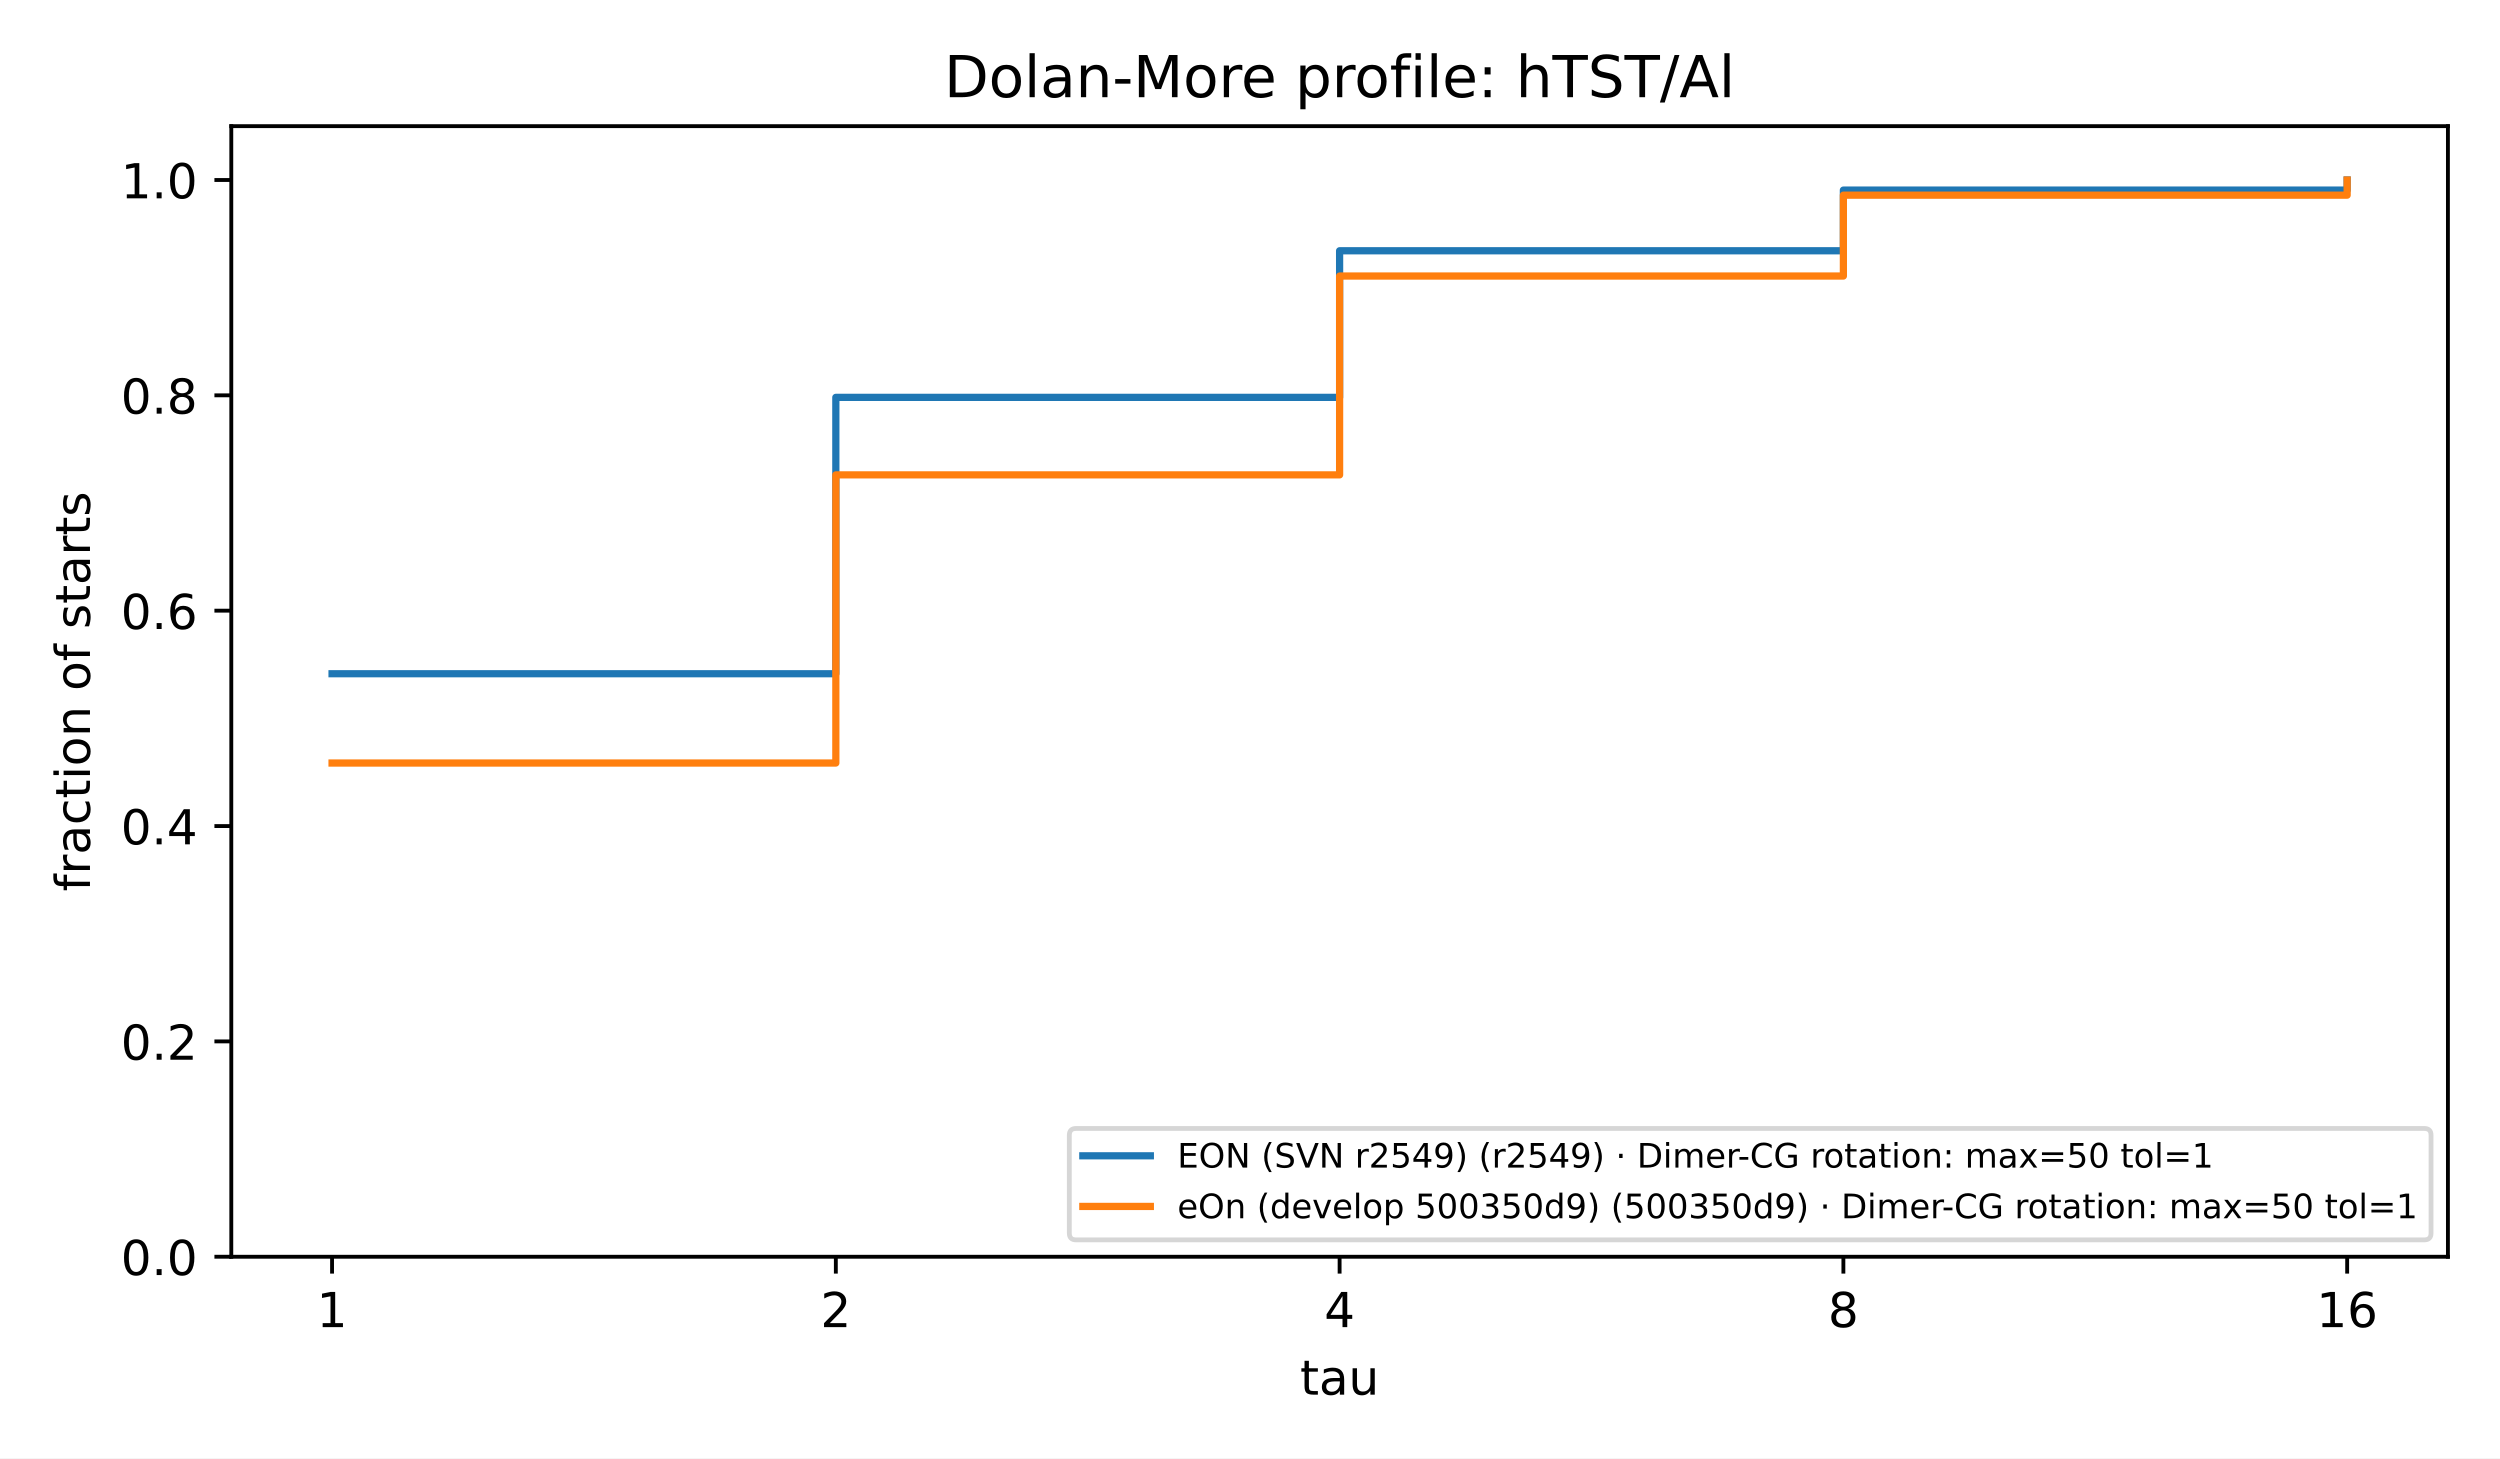
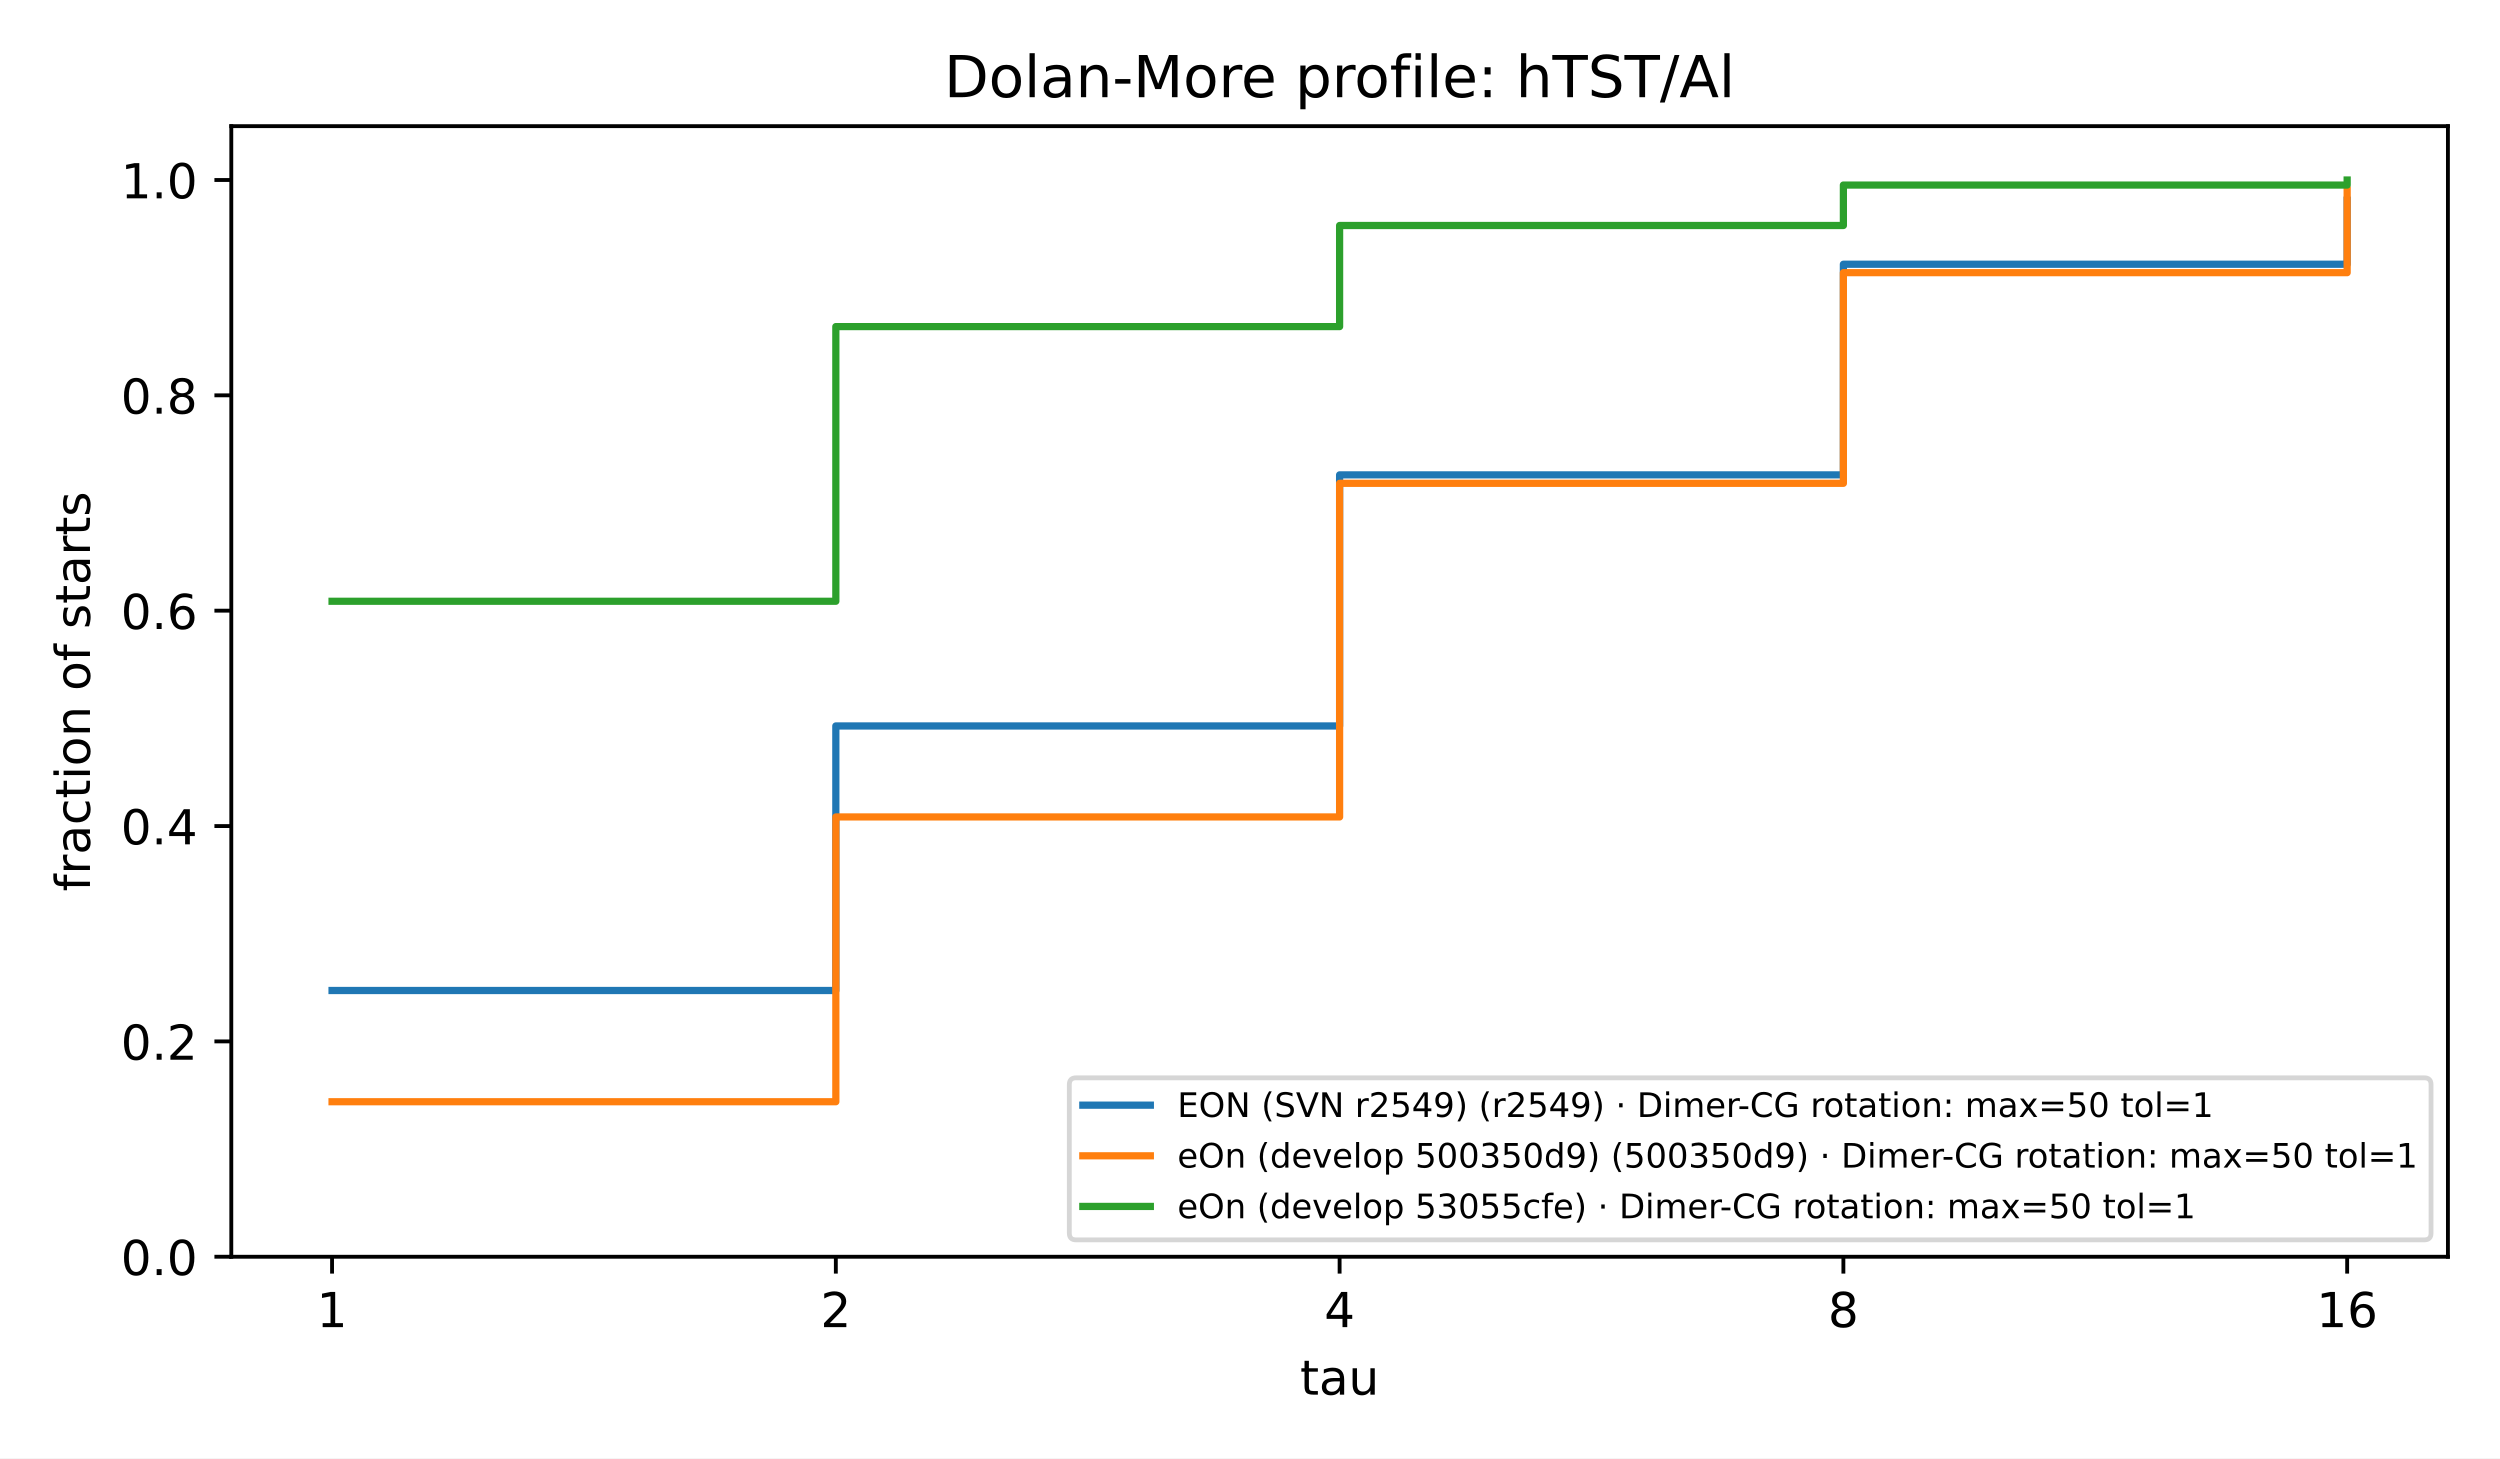
<svg xmlns="http://www.w3.org/2000/svg" xmlns:xlink="http://www.w3.org/1999/xlink" width="518.4pt" height="302.4pt" viewBox="0 0 518.4 302.4" version="1.1">
  <defs>
    <style type="text/css">*{stroke-linejoin: round; stroke-linecap: butt}</style>
  </defs>
  <g id="figure_1">
    <g id="patch_1">
      <path d="M 0 302.4  L 518.4 302.4  L 518.4 0  L 0 0  z " style="fill: #ffffff" />
    </g>
    <g id="axes_1">
      <g id="patch_2">
        <path d="M 47.962 260.6  L 507.6 260.6  L 507.6 26.16  L 47.962 26.16  z " style="fill: #ffffff" />
      </g>
      <g id="matplotlib.axis_1">
        <g id="xtick_1">
          <g id="line2d_1">
            <defs>
              <path id="m8ea4d47d77" d="M 0 0  L 0 3.5  " style="stroke: #000000; stroke-width: 0.8" />
            </defs>
            <g>
              <use xlink:href="#m8ea4d47d77" x="68.855" y="260.6" style="stroke: #000000; stroke-width: 0.8" />
            </g>
          </g>
          <g id="text_1">
            <text style="font-size: 10px; font-family: 'DejaVu Sans', 'Bitstream Vera Sans', 'Computer Modern Sans Serif', 'Lucida Grande', 'Verdana', 'Geneva', 'Lucid', 'Arial', 'Helvetica', 'Avant Garde', sans-serif; text-anchor: middle" x="68.855" y="275.198" transform="rotate(-0 68.85496 275.1977)">1</text>
          </g>
        </g>
        <g id="xtick_2">
          <g id="line2d_2">
            <g>
              <use xlink:href="#m8ea4d47d77" x="173.318" y="260.6" style="stroke: #000000; stroke-width: 0.8" />
            </g>
          </g>
          <g id="text_2">
            <text style="font-size: 10px; font-family: 'DejaVu Sans', 'Bitstream Vera Sans', 'Computer Modern Sans Serif', 'Lucida Grande', 'Verdana', 'Geneva', 'Lucid', 'Arial', 'Helvetica', 'Avant Garde', sans-serif; text-anchor: middle" x="173.318" y="275.198" transform="rotate(-0 173.3181 275.1977)">2</text>
          </g>
        </g>
        <g id="xtick_3">
          <g id="line2d_3">
            <g>
              <use xlink:href="#m8ea4d47d77" x="277.781" y="260.6" style="stroke: #000000; stroke-width: 0.8" />
            </g>
          </g>
          <g id="text_3">
            <text style="font-size: 10px; font-family: 'DejaVu Sans', 'Bitstream Vera Sans', 'Computer Modern Sans Serif', 'Lucida Grande', 'Verdana', 'Geneva', 'Lucid', 'Arial', 'Helvetica', 'Avant Garde', sans-serif; text-anchor: middle" x="277.781" y="275.198" transform="rotate(-0 277.7812 275.1977)">4</text>
          </g>
        </g>
        <g id="xtick_4">
          <g id="line2d_4">
            <g>
              <use xlink:href="#m8ea4d47d77" x="382.244" y="260.6" style="stroke: #000000; stroke-width: 0.8" />
            </g>
          </g>
          <g id="text_4">
            <text style="font-size: 10px; font-family: 'DejaVu Sans', 'Bitstream Vera Sans', 'Computer Modern Sans Serif', 'Lucida Grande', 'Verdana', 'Geneva', 'Lucid', 'Arial', 'Helvetica', 'Avant Garde', sans-serif; text-anchor: middle" x="382.244" y="275.198" transform="rotate(-0 382.2443 275.1977)">8</text>
          </g>
        </g>
        <g id="xtick_5">
          <g id="line2d_5">
            <g>
              <use xlink:href="#m8ea4d47d77" x="486.707" y="260.6" style="stroke: #000000; stroke-width: 0.8" />
            </g>
          </g>
          <g id="text_5">
            <text style="font-size: 10px; font-family: 'DejaVu Sans', 'Bitstream Vera Sans', 'Computer Modern Sans Serif', 'Lucida Grande', 'Verdana', 'Geneva', 'Lucid', 'Arial', 'Helvetica', 'Avant Garde', sans-serif; text-anchor: middle" x="486.707" y="275.198" transform="rotate(-0 486.7074 275.1977)">16</text>
          </g>
        </g>
        <g id="text_6">
          <text style="font-size: 10px; font-family: 'DejaVu Sans', 'Bitstream Vera Sans', 'Computer Modern Sans Serif', 'Lucida Grande', 'Verdana', 'Geneva', 'Lucid', 'Arial', 'Helvetica', 'Avant Garde', sans-serif; text-anchor: middle" x="277.781" y="289.198" transform="rotate(-0 277.7812 289.1977)">tau</text>
        </g>
      </g>
      <g id="matplotlib.axis_2">
        <g id="ytick_1">
          <g id="line2d_6">
            <defs>
              <path id="md659df78fa" d="M 0 0  L -3.5 0  " style="stroke: #000000; stroke-width: 0.8" />
            </defs>
            <g>
              <use xlink:href="#md659df78fa" x="47.962" y="260.6" style="stroke: #000000; stroke-width: 0.8" />
            </g>
          </g>
          <g id="text_7">
            <text style="font-size: 10px; font-family: 'DejaVu Sans', 'Bitstream Vera Sans', 'Computer Modern Sans Serif', 'Lucida Grande', 'Verdana', 'Geneva', 'Lucid', 'Arial', 'Helvetica', 'Avant Garde', sans-serif; text-anchor: end" x="40.962" y="264.399" transform="rotate(-0 40.96234 264.3988)">0.0</text>
          </g>
        </g>
        <g id="ytick_2">
          <g id="line2d_7">
            <g>
              <use xlink:href="#md659df78fa" x="47.962" y="215.945" style="stroke: #000000; stroke-width: 0.8" />
            </g>
          </g>
          <g id="text_8">
            <text style="font-size: 10px; font-family: 'DejaVu Sans', 'Bitstream Vera Sans', 'Computer Modern Sans Serif', 'Lucida Grande', 'Verdana', 'Geneva', 'Lucid', 'Arial', 'Helvetica', 'Avant Garde', sans-serif; text-anchor: end" x="40.962" y="219.744" transform="rotate(-0 40.96234 219.7436)">0.2</text>
          </g>
        </g>
        <g id="ytick_3">
          <g id="line2d_8">
            <g>
              <use xlink:href="#md659df78fa" x="47.962" y="171.29" style="stroke: #000000; stroke-width: 0.8" />
            </g>
          </g>
          <g id="text_9">
            <text style="font-size: 10px; font-family: 'DejaVu Sans', 'Bitstream Vera Sans', 'Computer Modern Sans Serif', 'Lucida Grande', 'Verdana', 'Geneva', 'Lucid', 'Arial', 'Helvetica', 'Avant Garde', sans-serif; text-anchor: end" x="40.962" y="175.088" transform="rotate(-0 40.96234 175.0884)">0.4</text>
          </g>
        </g>
        <g id="ytick_4">
          <g id="line2d_9">
            <g>
              <use xlink:href="#md659df78fa" x="47.962" y="126.634" style="stroke: #000000; stroke-width: 0.8" />
            </g>
          </g>
          <g id="text_10">
            <text style="font-size: 10px; font-family: 'DejaVu Sans', 'Bitstream Vera Sans', 'Computer Modern Sans Serif', 'Lucida Grande', 'Verdana', 'Geneva', 'Lucid', 'Arial', 'Helvetica', 'Avant Garde', sans-serif; text-anchor: end" x="40.962" y="130.433" transform="rotate(-0 40.96234 130.4331)">0.6</text>
          </g>
        </g>
        <g id="ytick_5">
          <g id="line2d_10">
            <g>
              <use xlink:href="#md659df78fa" x="47.962" y="81.979" style="stroke: #000000; stroke-width: 0.8" />
            </g>
          </g>
          <g id="text_11">
            <text style="font-size: 10px; font-family: 'DejaVu Sans', 'Bitstream Vera Sans', 'Computer Modern Sans Serif', 'Lucida Grande', 'Verdana', 'Geneva', 'Lucid', 'Arial', 'Helvetica', 'Avant Garde', sans-serif; text-anchor: end" x="40.962" y="85.778" transform="rotate(-0 40.96234 85.77788)">0.8</text>
          </g>
        </g>
        <g id="ytick_6">
          <g id="line2d_11">
            <g>
              <use xlink:href="#md659df78fa" x="47.962" y="37.324" style="stroke: #000000; stroke-width: 0.8" />
            </g>
          </g>
          <g id="text_12">
            <text style="font-size: 10px; font-family: 'DejaVu Sans', 'Bitstream Vera Sans', 'Computer Modern Sans Serif', 'Lucida Grande', 'Verdana', 'Geneva', 'Lucid', 'Arial', 'Helvetica', 'Avant Garde', sans-serif; text-anchor: end" x="40.962" y="41.123" transform="rotate(-0 40.96234 41.12264)">1.0</text>
          </g>
        </g>
        <g id="text_13">
          <text style="font-size: 10px; font-family: 'DejaVu Sans', 'Bitstream Vera Sans', 'Computer Modern Sans Serif', 'Lucida Grande', 'Verdana', 'Geneva', 'Lucid', 'Arial', 'Helvetica', 'Avant Garde', sans-serif; text-anchor: middle" x="18.657" y="143.38" transform="rotate(-90 18.65687 143.38)">fraction of starts</text>
        </g>
      </g>
      <g id="line2d_12">
-         <path d="M 68.855 139.702  L 173.318 139.702  L 173.318 82.398  L 277.781 82.398  L 277.781 51.999  L 382.244 51.999  L 382.244 39.42  L 486.707 39.42  L 486.707 37.324  " clip-path="url(#p4e380cea4b)" style="fill: none; stroke: #1f77b4; stroke-width: 1.5; stroke-linecap: square" />
+         <path d="M 68.855 205.392  L 173.318 205.392  L 173.318 150.534  L 277.781 150.534  L 277.781 98.471  L 382.244 98.471  L 382.244 54.795  L 486.707 54.795  L 486.707 41.517  " clip-path="url(#p4e380cea4b)" style="fill: none; stroke: #1f77b4; stroke-width: 1.5; stroke-linecap: square" />
      </g>
      <g id="line2d_13">
-         <path d="M 68.855 158.221  L 173.318 158.221  L 173.318 98.471  L 277.781 98.471  L 277.781 57.24  L 382.244 57.24  L 382.244 40.469  L 486.707 40.469  L 486.707 37.324  " clip-path="url(#p4e380cea4b)" style="fill: none; stroke: #ff7f0e; stroke-width: 1.5; stroke-linecap: square" />
+         <path d="M 68.855 228.454  L 173.318 228.454  L 173.318 169.403  L 277.781 169.403  L 277.781 100.219  L 382.244 100.219  L 382.244 56.542  L 486.707 56.542  L 486.707 39.42  " clip-path="url(#p4e380cea4b)" style="fill: none; stroke: #ff7f0e; stroke-width: 1.5; stroke-linecap: square" />
+       </g>
+       <g id="line2d_14">
+         <path d="M 68.855 124.678  L 173.318 124.678  L 173.318 67.723  L 277.781 67.723  L 277.781 46.758  L 382.244 46.758  L 382.244 38.372  L 486.707 38.372  L 486.707 37.324  " clip-path="url(#p4e380cea4b)" style="fill: none; stroke: #2ca02c; stroke-width: 1.5; stroke-linecap: square" />
      </g>
      <g id="patch_3">
        <path d="M 47.962 260.6  L 47.962 26.16  " style="fill: none; stroke: #000000; stroke-width: 0.8; stroke-linejoin: miter; stroke-linecap: square" />
      </g>
      <g id="patch_4">
        <path d="M 507.6 260.6  L 507.6 26.16  " style="fill: none; stroke: #000000; stroke-width: 0.8; stroke-linejoin: miter; stroke-linecap: square" />
      </g>
      <g id="patch_5">
        <path d="M 47.962 260.6  L 507.6 260.6  " style="fill: none; stroke: #000000; stroke-width: 0.8; stroke-linejoin: miter; stroke-linecap: square" />
      </g>
      <g id="patch_6">
        <path d="M 47.962 26.16  L 507.6 26.16  " style="fill: none; stroke: #000000; stroke-width: 0.8; stroke-linejoin: miter; stroke-linecap: square" />
      </g>
      <g id="text_14">
        <text style="font-size: 12px; font-family: 'DejaVu Sans', 'Bitstream Vera Sans', 'Computer Modern Sans Serif', 'Lucida Grande', 'Verdana', 'Geneva', 'Lucid', 'Arial', 'Helvetica', 'Avant Garde', sans-serif; text-anchor: middle" x="277.781" y="20.16" transform="rotate(-0 277.7812 20.16)">Dolan-More profile: hTST/Al</text>
      </g>
      <g id="legend_1">
        <g id="patch_7">
-           <path d="M 223.135 257.1  L 502.7 257.1  Q 504.1 257.1 504.1 255.7  L 504.1 235.399  Q 504.1 233.999 502.7 233.999  L 223.135 233.999  Q 221.735 233.999 221.735 235.399  L 221.735 255.7  Q 221.735 257.1 223.135 257.1  z " style="fill: #ffffff; opacity: 0.8; stroke: #cccccc; stroke-linejoin: miter" />
+           <path d="M 223.135 257.1  L 502.7 257.1  Q 504.1 257.1 504.1 255.7  L 504.1 224.898  Q 504.1 223.498 502.7 223.498  L 223.135 223.498  Q 221.735 223.498 221.735 224.898  L 221.735 255.7  Q 221.735 257.1 223.135 257.1  z " style="fill: #ffffff; opacity: 0.8; stroke: #cccccc; stroke-linejoin: miter" />
        </g>
-         <g id="line2d_14">
-           <path d="M 224.535 239.668  L 231.535 239.668  L 231.535 239.668  L 238.535 239.668  L 238.535 239.668  " style="fill: none; stroke: #1f77b4; stroke-width: 1.5; stroke-linecap: square" />
+         <g id="line2d_15">
+           <path d="M 224.535 229.167  L 231.535 229.167  L 231.535 229.167  L 238.535 229.167  L 238.535 229.167  " style="fill: none; stroke: #1f77b4; stroke-width: 1.5; stroke-linecap: square" />
        </g>
        <g id="text_15">
-           <text style="font-size: 7px; font-family: 'DejaVu Sans', 'Bitstream Vera Sans', 'Computer Modern Sans Serif', 'Lucida Grande', 'Verdana', 'Geneva', 'Lucid', 'Arial', 'Helvetica', 'Avant Garde', sans-serif; text-anchor: start" x="244.135" y="242.118" transform="rotate(-0 244.1353 242.1178)">EON (SVN r2549) (r2549) · Dimer-CG rotation: max=50 tol=1</text>
+           <text style="font-size: 7px; font-family: 'DejaVu Sans', 'Bitstream Vera Sans', 'Computer Modern Sans Serif', 'Lucida Grande', 'Verdana', 'Geneva', 'Lucid', 'Arial', 'Helvetica', 'Avant Garde', sans-serif; text-anchor: start" x="244.135" y="231.617" transform="rotate(-0 244.1353 231.6173)">EON (SVN r2549) (r2549) · Dimer-CG rotation: max=50 tol=1</text>
        </g>
-         <g id="line2d_15">
-           <path d="M 224.535 250.168  L 231.535 250.168  L 231.535 250.168  L 238.535 250.168  L 238.535 250.168  " style="fill: none; stroke: #ff7f0e; stroke-width: 1.5; stroke-linecap: square" />
+         <g id="line2d_16">
+           <path d="M 224.535 239.668  L 231.535 239.668  L 231.535 239.668  L 238.535 239.668  L 238.535 239.668  " style="fill: none; stroke: #ff7f0e; stroke-width: 1.5; stroke-linecap: square" />
        </g>
        <g id="text_16">
-           <text style="font-size: 7px; font-family: 'DejaVu Sans', 'Bitstream Vera Sans', 'Computer Modern Sans Serif', 'Lucida Grande', 'Verdana', 'Geneva', 'Lucid', 'Arial', 'Helvetica', 'Avant Garde', sans-serif; text-anchor: start" x="244.135" y="252.618" transform="rotate(-0 244.1353 252.6184)">eOn (develop 500350d9) (500350d9) · Dimer-CG rotation: max=50 tol=1</text>
+           <text style="font-size: 7px; font-family: 'DejaVu Sans', 'Bitstream Vera Sans', 'Computer Modern Sans Serif', 'Lucida Grande', 'Verdana', 'Geneva', 'Lucid', 'Arial', 'Helvetica', 'Avant Garde', sans-serif; text-anchor: start" x="244.135" y="242.118" transform="rotate(-0 244.1353 242.1178)">eOn (develop 500350d9) (500350d9) · Dimer-CG rotation: max=50 tol=1</text>
+         </g>
+         <g id="line2d_17">
+           <path d="M 224.535 250.168  L 231.535 250.168  L 231.535 250.168  L 238.535 250.168  L 238.535 250.168  " style="fill: none; stroke: #2ca02c; stroke-width: 1.5; stroke-linecap: square" />
+         </g>
+         <g id="text_17">
+           <text style="font-size: 7px; font-family: 'DejaVu Sans', 'Bitstream Vera Sans', 'Computer Modern Sans Serif', 'Lucida Grande', 'Verdana', 'Geneva', 'Lucid', 'Arial', 'Helvetica', 'Avant Garde', sans-serif; text-anchor: start" x="244.135" y="252.618" transform="rotate(-0 244.1353 252.6184)">eOn (develop 53055cfe) · Dimer-CG rotation: max=50 tol=1</text>
        </g>
      </g>
    </g>
  </g>
  <defs>
    <clipPath id="p4e380cea4b">
      <rect x="47.962" y="26.16" width="459.638" height="234.44" />
    </clipPath>
  </defs>
</svg>
